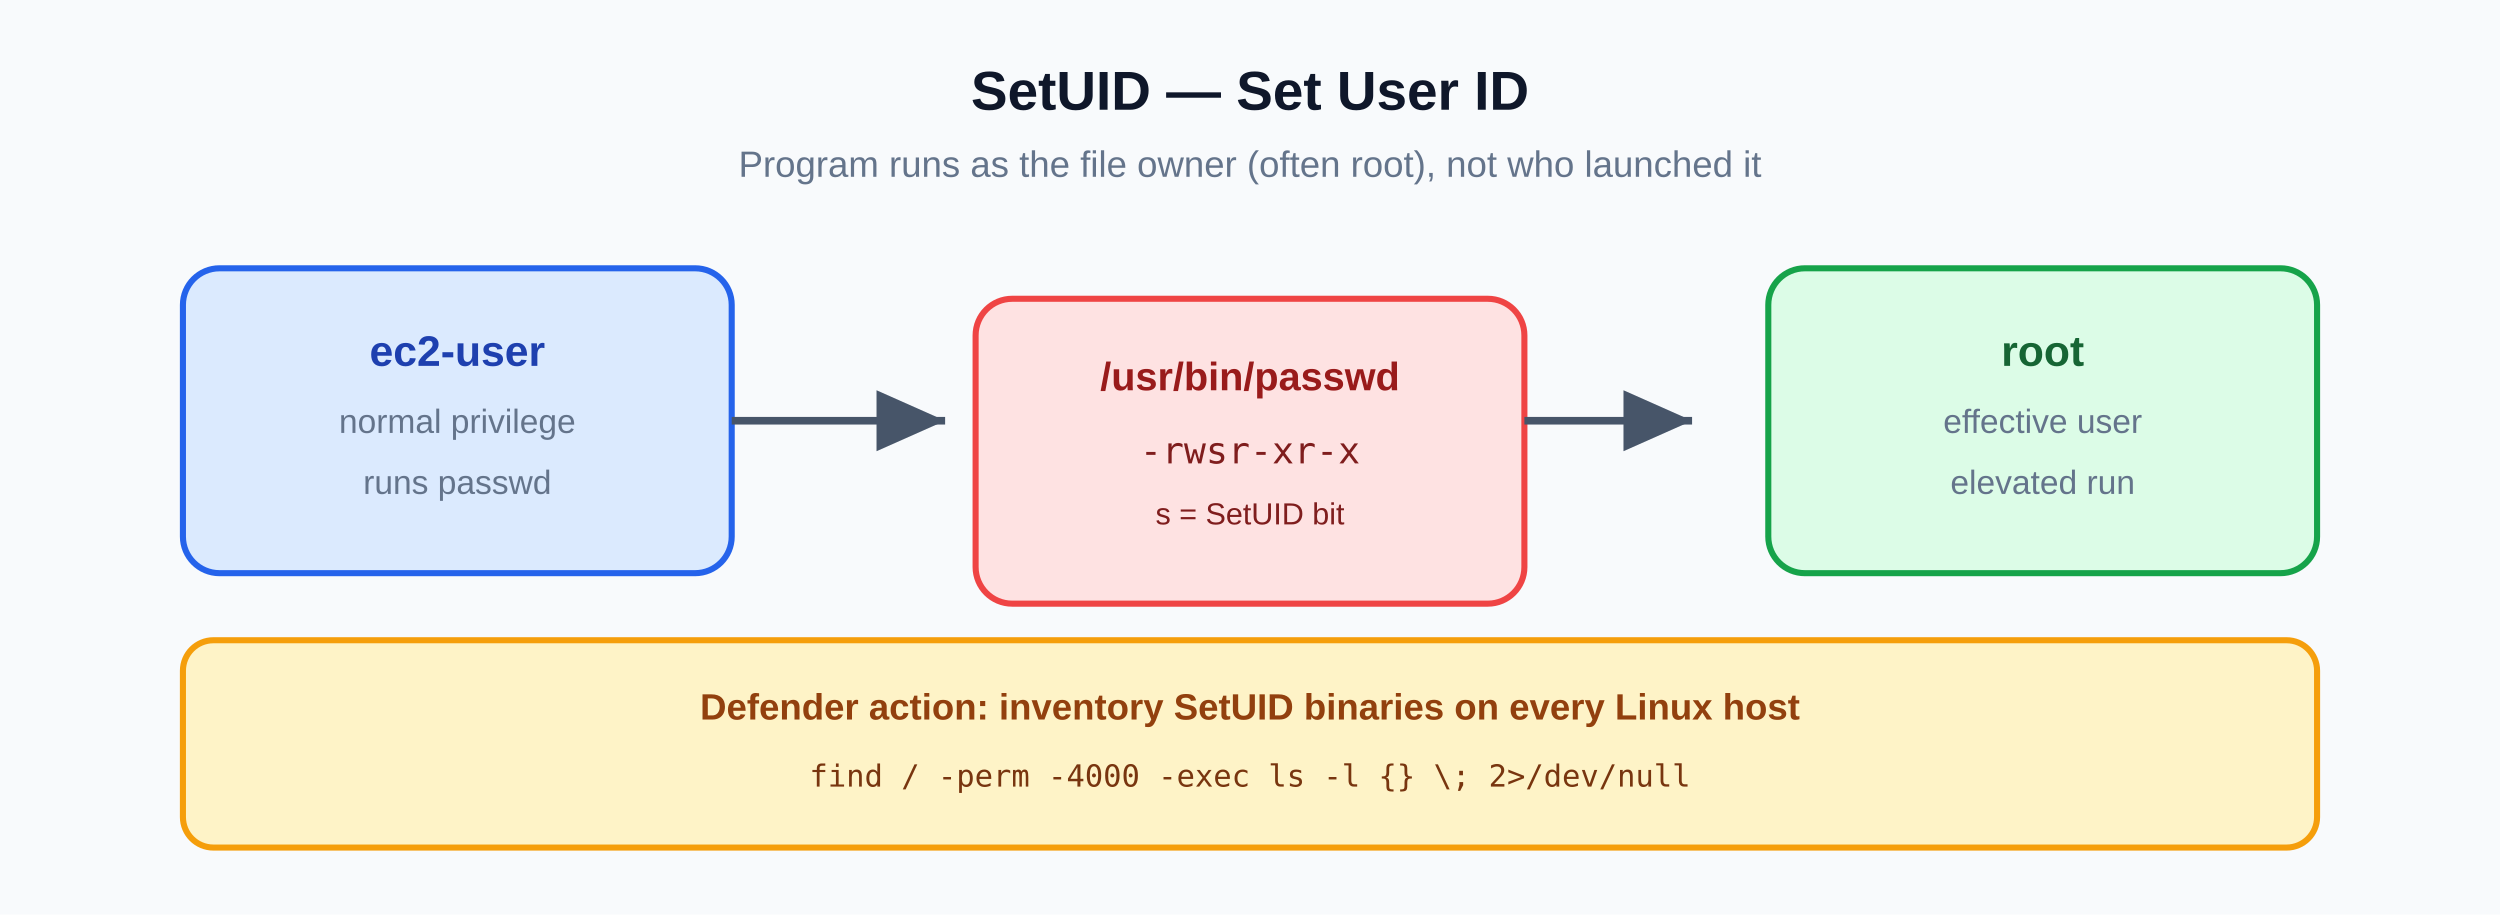
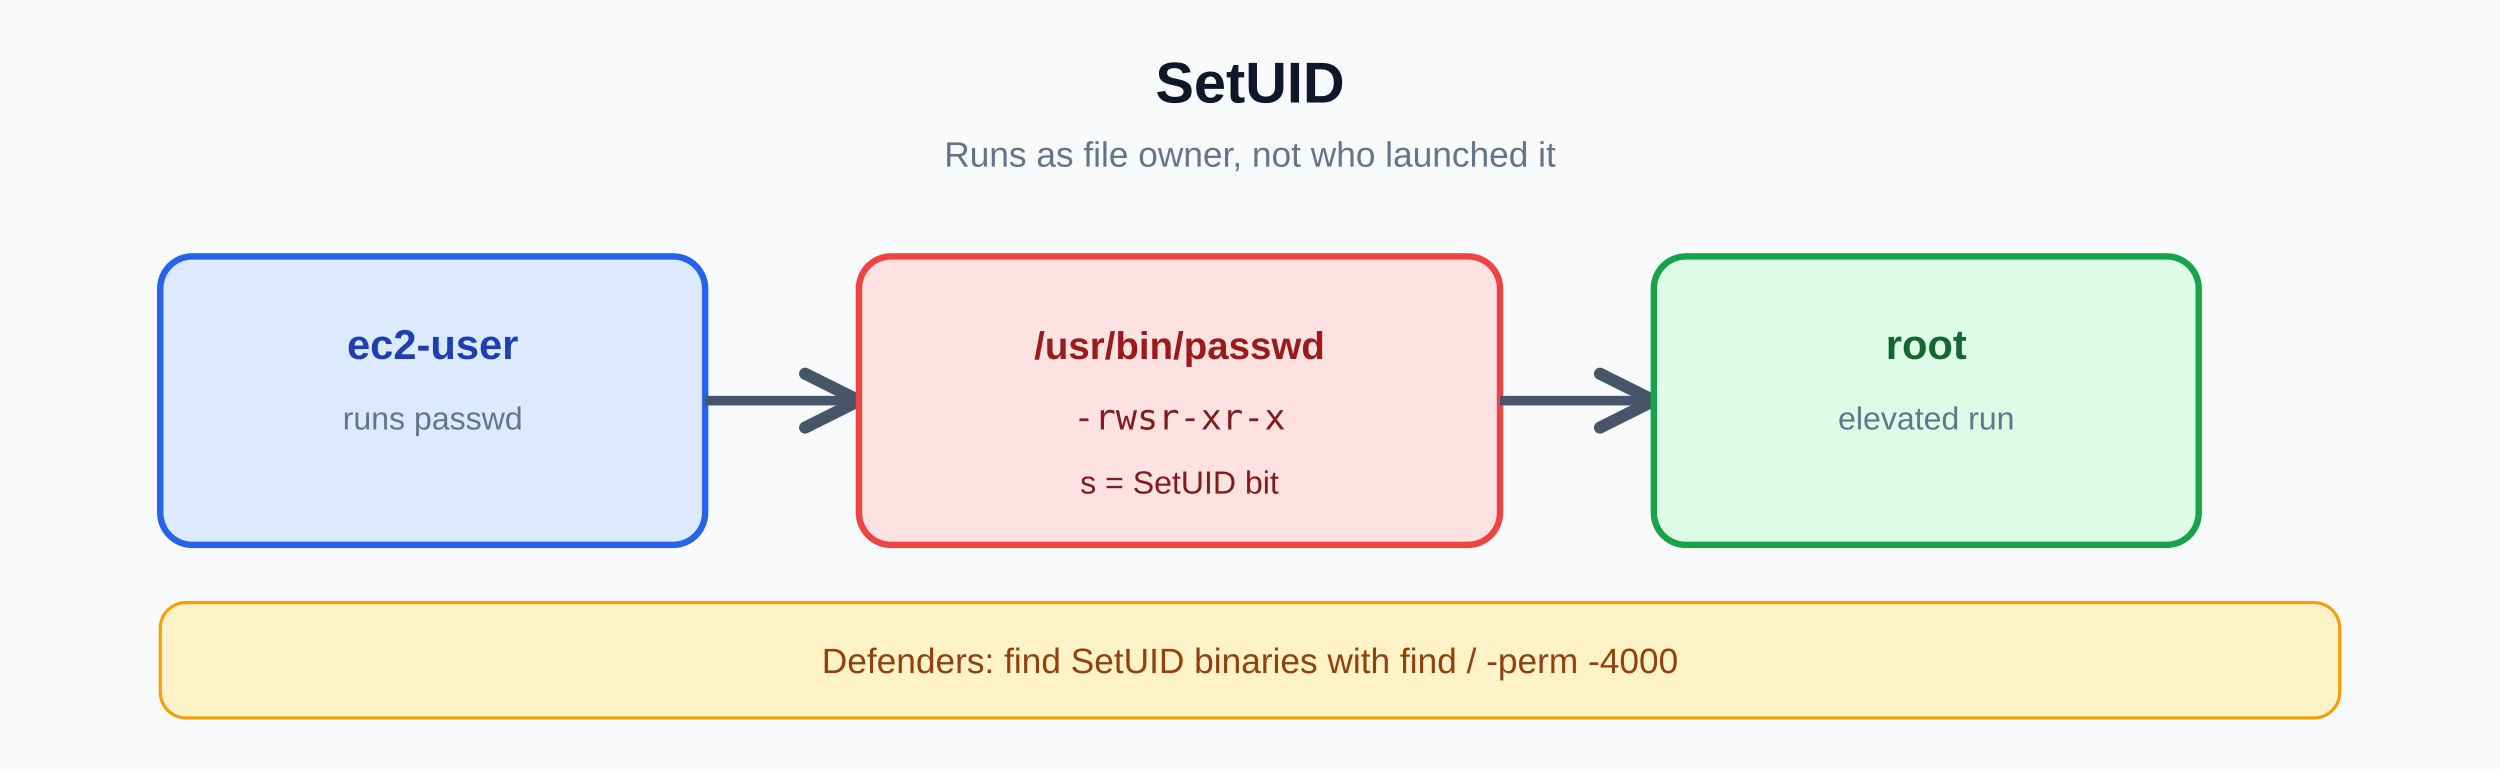
- <svg xmlns="http://www.w3.org/2000/svg" viewBox="0 0 820 300" role="img" aria-label="SetUID privilege flow">
+ <svg xmlns="http://www.w3.org/2000/svg" viewBox="0 0 780 240" role="img" aria-label="SetUID privilege flow">
  <defs>
-     <marker id="ua" markerWidth="10" markerHeight="8" refX="9" refY="4" orient="auto">
-       <path d="M0,0 L9,4 L0,8Z" fill="#475569" />
+     <marker id="a" viewBox="0 0 10 10" refX="9" refY="5" markerWidth="7" markerHeight="7" orient="auto">
+       <path d="M1 1 L9 5 L1 9" fill="none" stroke="#475569" stroke-width="1.8" stroke-linecap="round" stroke-linejoin="round" />
    </marker>
  </defs>
-   <rect width="820" height="300" fill="#F8FAFC" />
-   <text x="410" y="36" text-anchor="middle" font-family="Arial, Helvetica, Sans-serif" font-size="18" font-weight="700" fill="#0F172A">SetUID — Set User ID</text>
-   <text x="410" y="58" text-anchor="middle" font-family="Arial, Helvetica, Sans-serif" font-size="12" fill="#64748B">Program runs as the file owner (often root), not who launched it</text>
-   <rect x="60" y="88" width="180" height="100" rx="12" fill="#DBEAFE" stroke="#2563EB" stroke-width="2" />
-   <text x="150" y="120" text-anchor="middle" font-family="Arial, Helvetica, Sans-serif" font-size="14" font-weight="600" fill="#1E40AF">ec2-user</text>
-   <text x="150" y="142" text-anchor="middle" font-family="Arial, Helvetica, Sans-serif" font-size="11" fill="#64748B">normal privilege</text>
-   <text x="150" y="162" text-anchor="middle" font-family="Arial, Helvetica, Sans-serif" font-size="11" fill="#64748B">runs passwd</text>
-   <rect x="320" y="98" width="180" height="100" rx="12" fill="#FEE2E2" stroke="#EF4444" stroke-width="2" />
-   <text x="410" y="128" text-anchor="middle" font-family="Arial, Helvetica, Sans-serif" font-size="13" font-weight="600" fill="#991B1B">/usr/bin/passwd</text>
-   <text x="410" y="152" text-anchor="middle" font-family="monospace" font-size="12" fill="#7F1D1D">-rwsr-xr-x</text>
-   <text x="410" y="172" text-anchor="middle" font-family="Arial, Helvetica, Sans-serif" font-size="10" fill="#7F1D1D">s = SetUID bit</text>
-   <rect x="580" y="88" width="180" height="100" rx="12" fill="#DCFCE7" stroke="#16A34A" stroke-width="2" />
-   <text x="670" y="120" text-anchor="middle" font-family="Arial, Helvetica, Sans-serif" font-size="14" font-weight="600" fill="#166534">root</text>
-   <text x="670" y="142" text-anchor="middle" font-family="Arial, Helvetica, Sans-serif" font-size="11" fill="#64748B">effective user</text>
-   <text x="670" y="162" text-anchor="middle" font-family="Arial, Helvetica, Sans-serif" font-size="11" fill="#64748B">elevated run</text>
-   <path d="M240 138 L310 138" fill="none" stroke="#475569" stroke-width="2.5" marker-end="url(#ua)" />
-   <path d="M500 138 L555 138" fill="none" stroke="#475569" stroke-width="2.5" marker-end="url(#ua)" />
-   <rect x="60" y="210" width="700" height="68" rx="10" fill="#FEF3C7" stroke="#F59E0B" stroke-width="2" />
-   <text x="410" y="236" text-anchor="middle" font-family="Arial, Helvetica, Sans-serif" font-size="12" font-weight="600" fill="#92400E">Defender action: inventory SetUID binaries on every Linux host</text>
-   <text x="410" y="258" text-anchor="middle" font-family="monospace" font-size="10" fill="#78350F">find / -perm -4000 -exec ls -l {} \; 2&gt;/dev/null</text>
+   <rect width="780" height="240" fill="#F8FAFC" />
+   <text x="390" y="32" text-anchor="middle" font-family="Arial, Helvetica, Sans-serif" font-size="18" font-weight="700" fill="#0F172A">SetUID</text>
+   <text x="390" y="52" text-anchor="middle" font-family="Arial, Helvetica, Sans-serif" font-size="11" fill="#64748B">Runs as file owner, not who launched it</text>
+   <rect x="50" y="80" width="170" height="90" rx="10" fill="#DBEAFE" stroke="#2563EB" stroke-width="2" />
+   <text x="135" y="112" text-anchor="middle" font-family="Arial, Helvetica, Sans-serif" font-size="13" font-weight="600" fill="#1E40AF">ec2-user</text>
+   <text x="135" y="134" text-anchor="middle" font-family="Arial, Helvetica, Sans-serif" font-size="10" fill="#64748B">runs passwd</text>
+   <line x1="220" y1="125" x2="268" y2="125" stroke="#475569" stroke-width="3" marker-end="url(#a)" />
+   <rect x="268" y="80" width="200" height="90" rx="10" fill="#FEE2E2" stroke="#EF4444" stroke-width="2" />
+   <text x="368" y="112" text-anchor="middle" font-family="Arial, Helvetica, Sans-serif" font-size="12" font-weight="600" fill="#991B1B">/usr/bin/passwd</text>
+   <text x="368" y="134" text-anchor="middle" font-family="monospace" font-size="11" fill="#7F1D1D">-rwsr-xr-x</text>
+   <text x="368" y="154" text-anchor="middle" font-family="Arial, Helvetica, Sans-serif" font-size="10" fill="#7F1D1D">s = SetUID bit</text>
+   <line x1="468" y1="125" x2="516" y2="125" stroke="#475569" stroke-width="3" marker-end="url(#a)" />
+   <rect x="516" y="80" width="170" height="90" rx="10" fill="#DCFCE7" stroke="#16A34A" stroke-width="2" />
+   <text x="601" y="112" text-anchor="middle" font-family="Arial, Helvetica, Sans-serif" font-size="13" font-weight="600" fill="#166534">root</text>
+   <text x="601" y="134" text-anchor="middle" font-family="Arial, Helvetica, Sans-serif" font-size="10" fill="#64748B">elevated run</text>
+   <rect x="50" y="188" width="680" height="36" rx="8" fill="#FEF3C7" stroke="#F59E0B" />
+   <text x="390" y="210" text-anchor="middle" font-family="Arial, Helvetica, Sans-serif" font-size="11" fill="#92400E">Defenders: find SetUID binaries with find / -perm -4000</text>
</svg>
